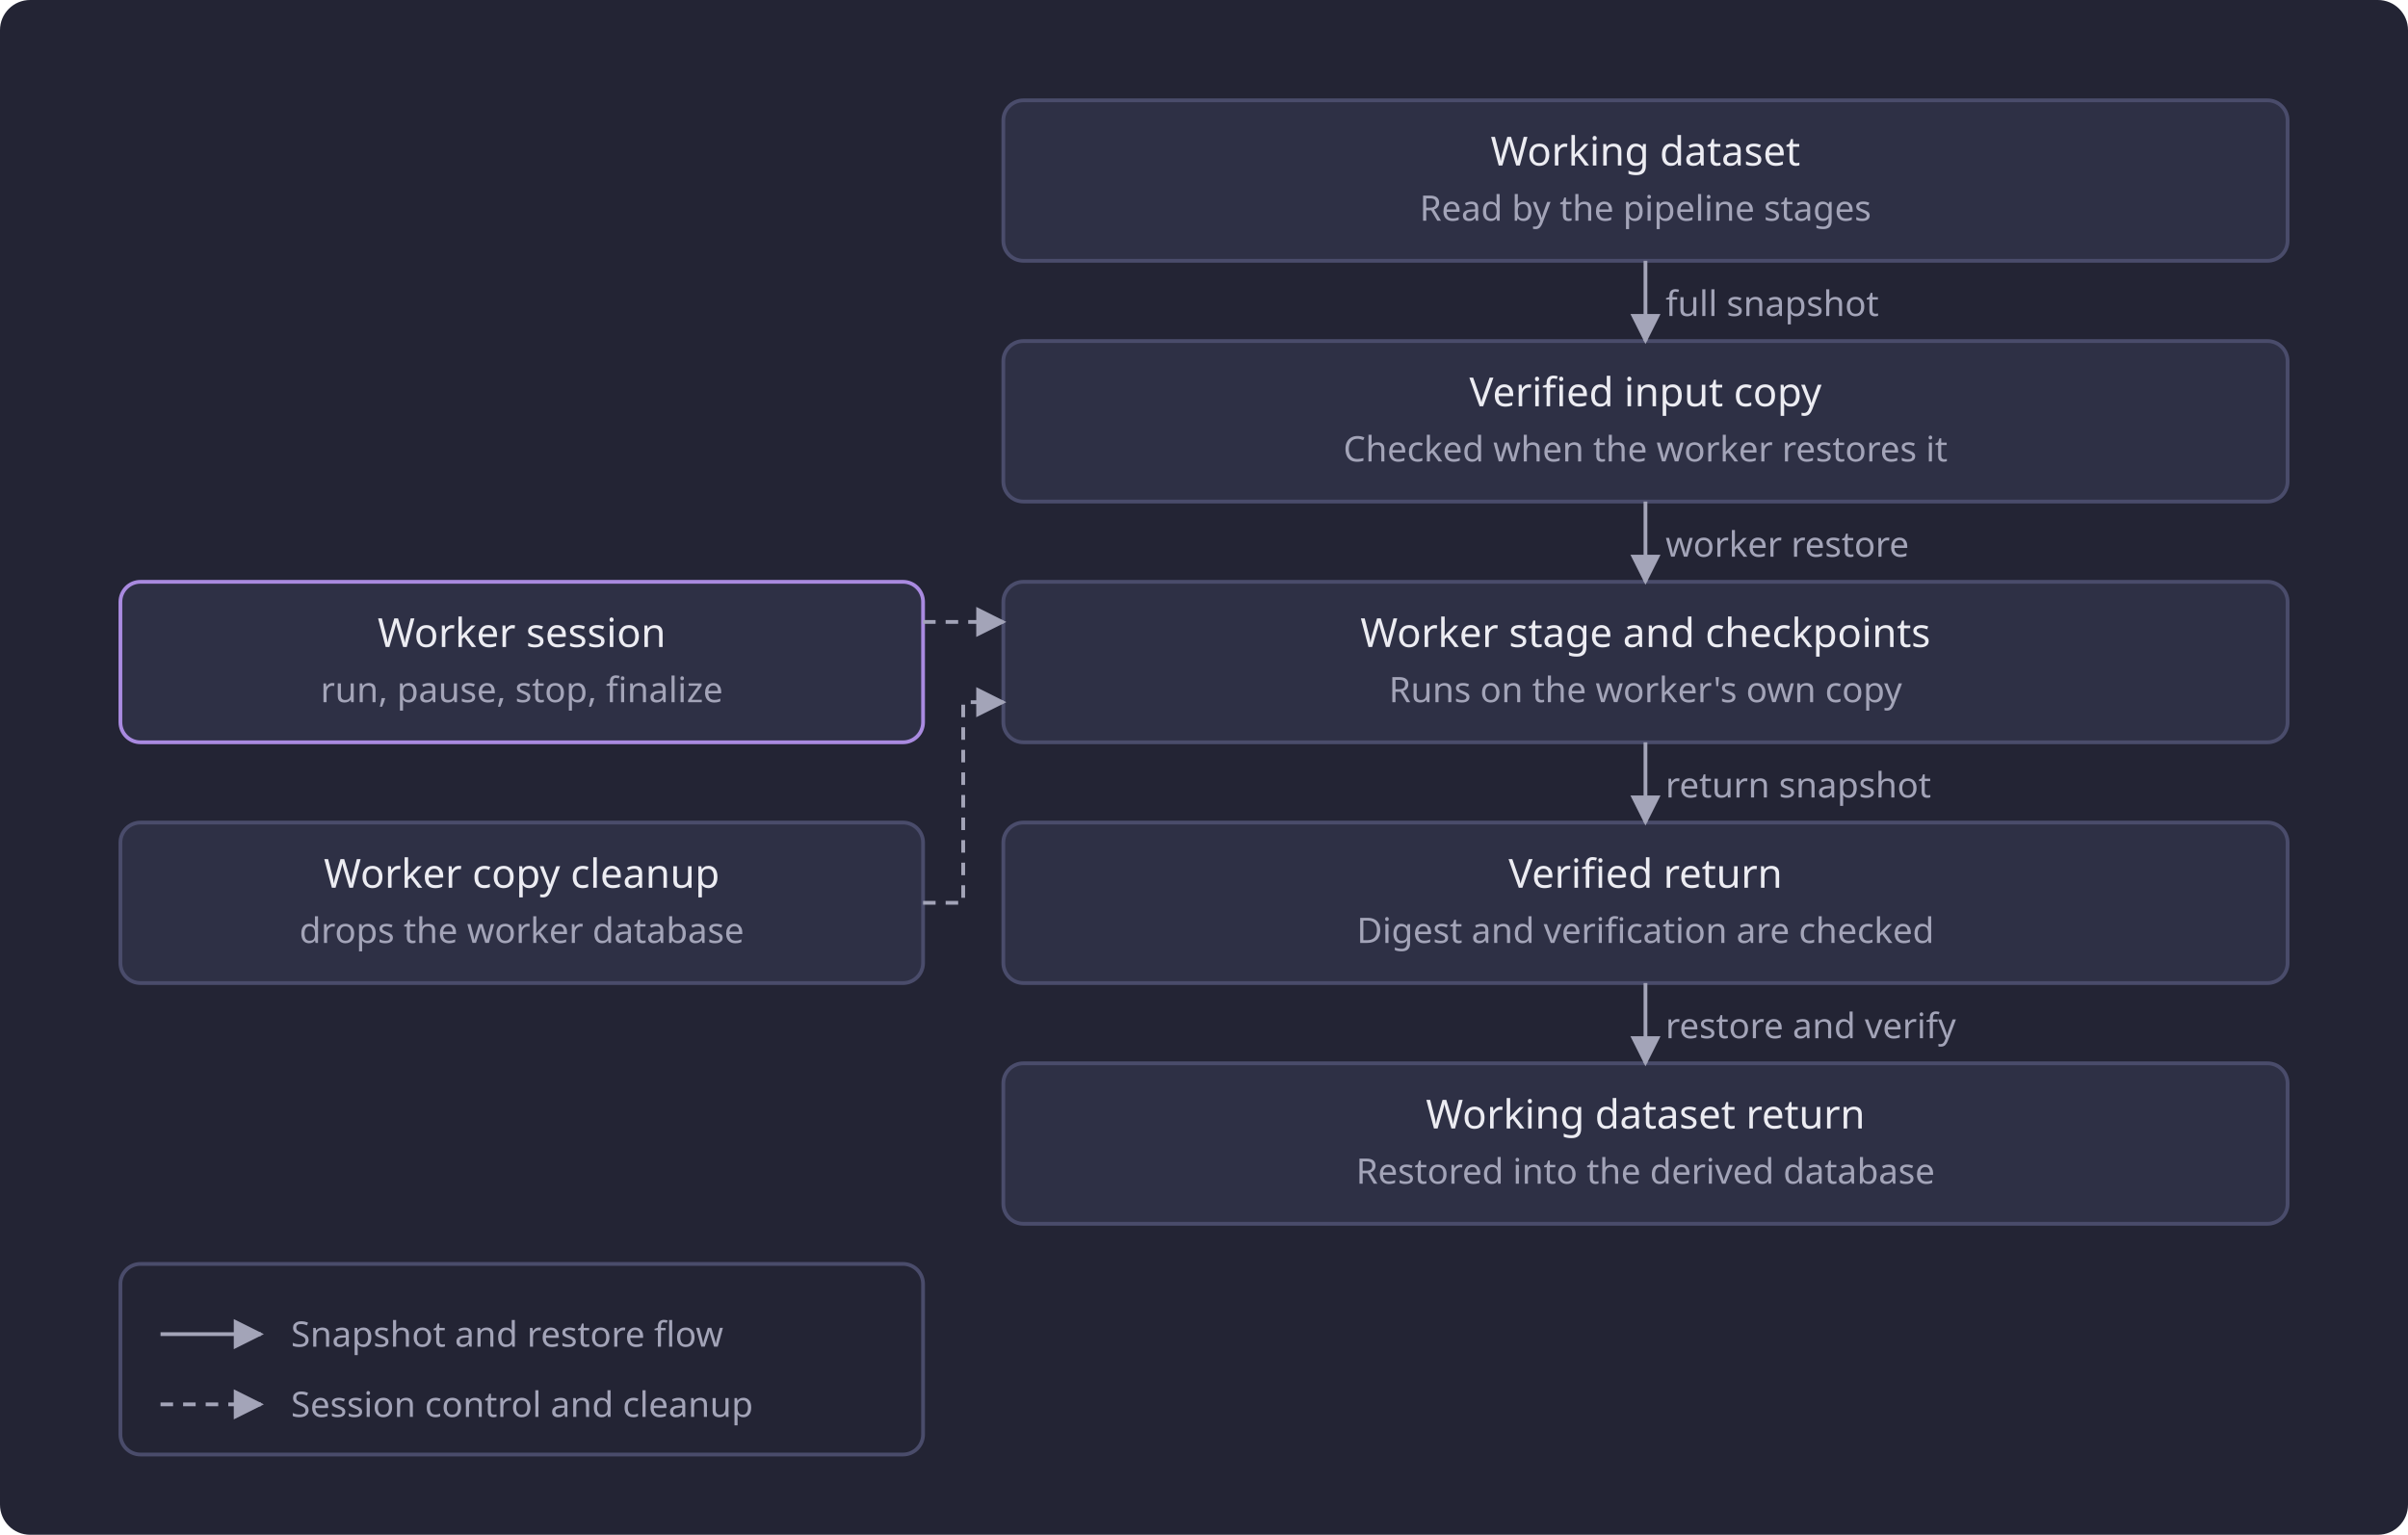
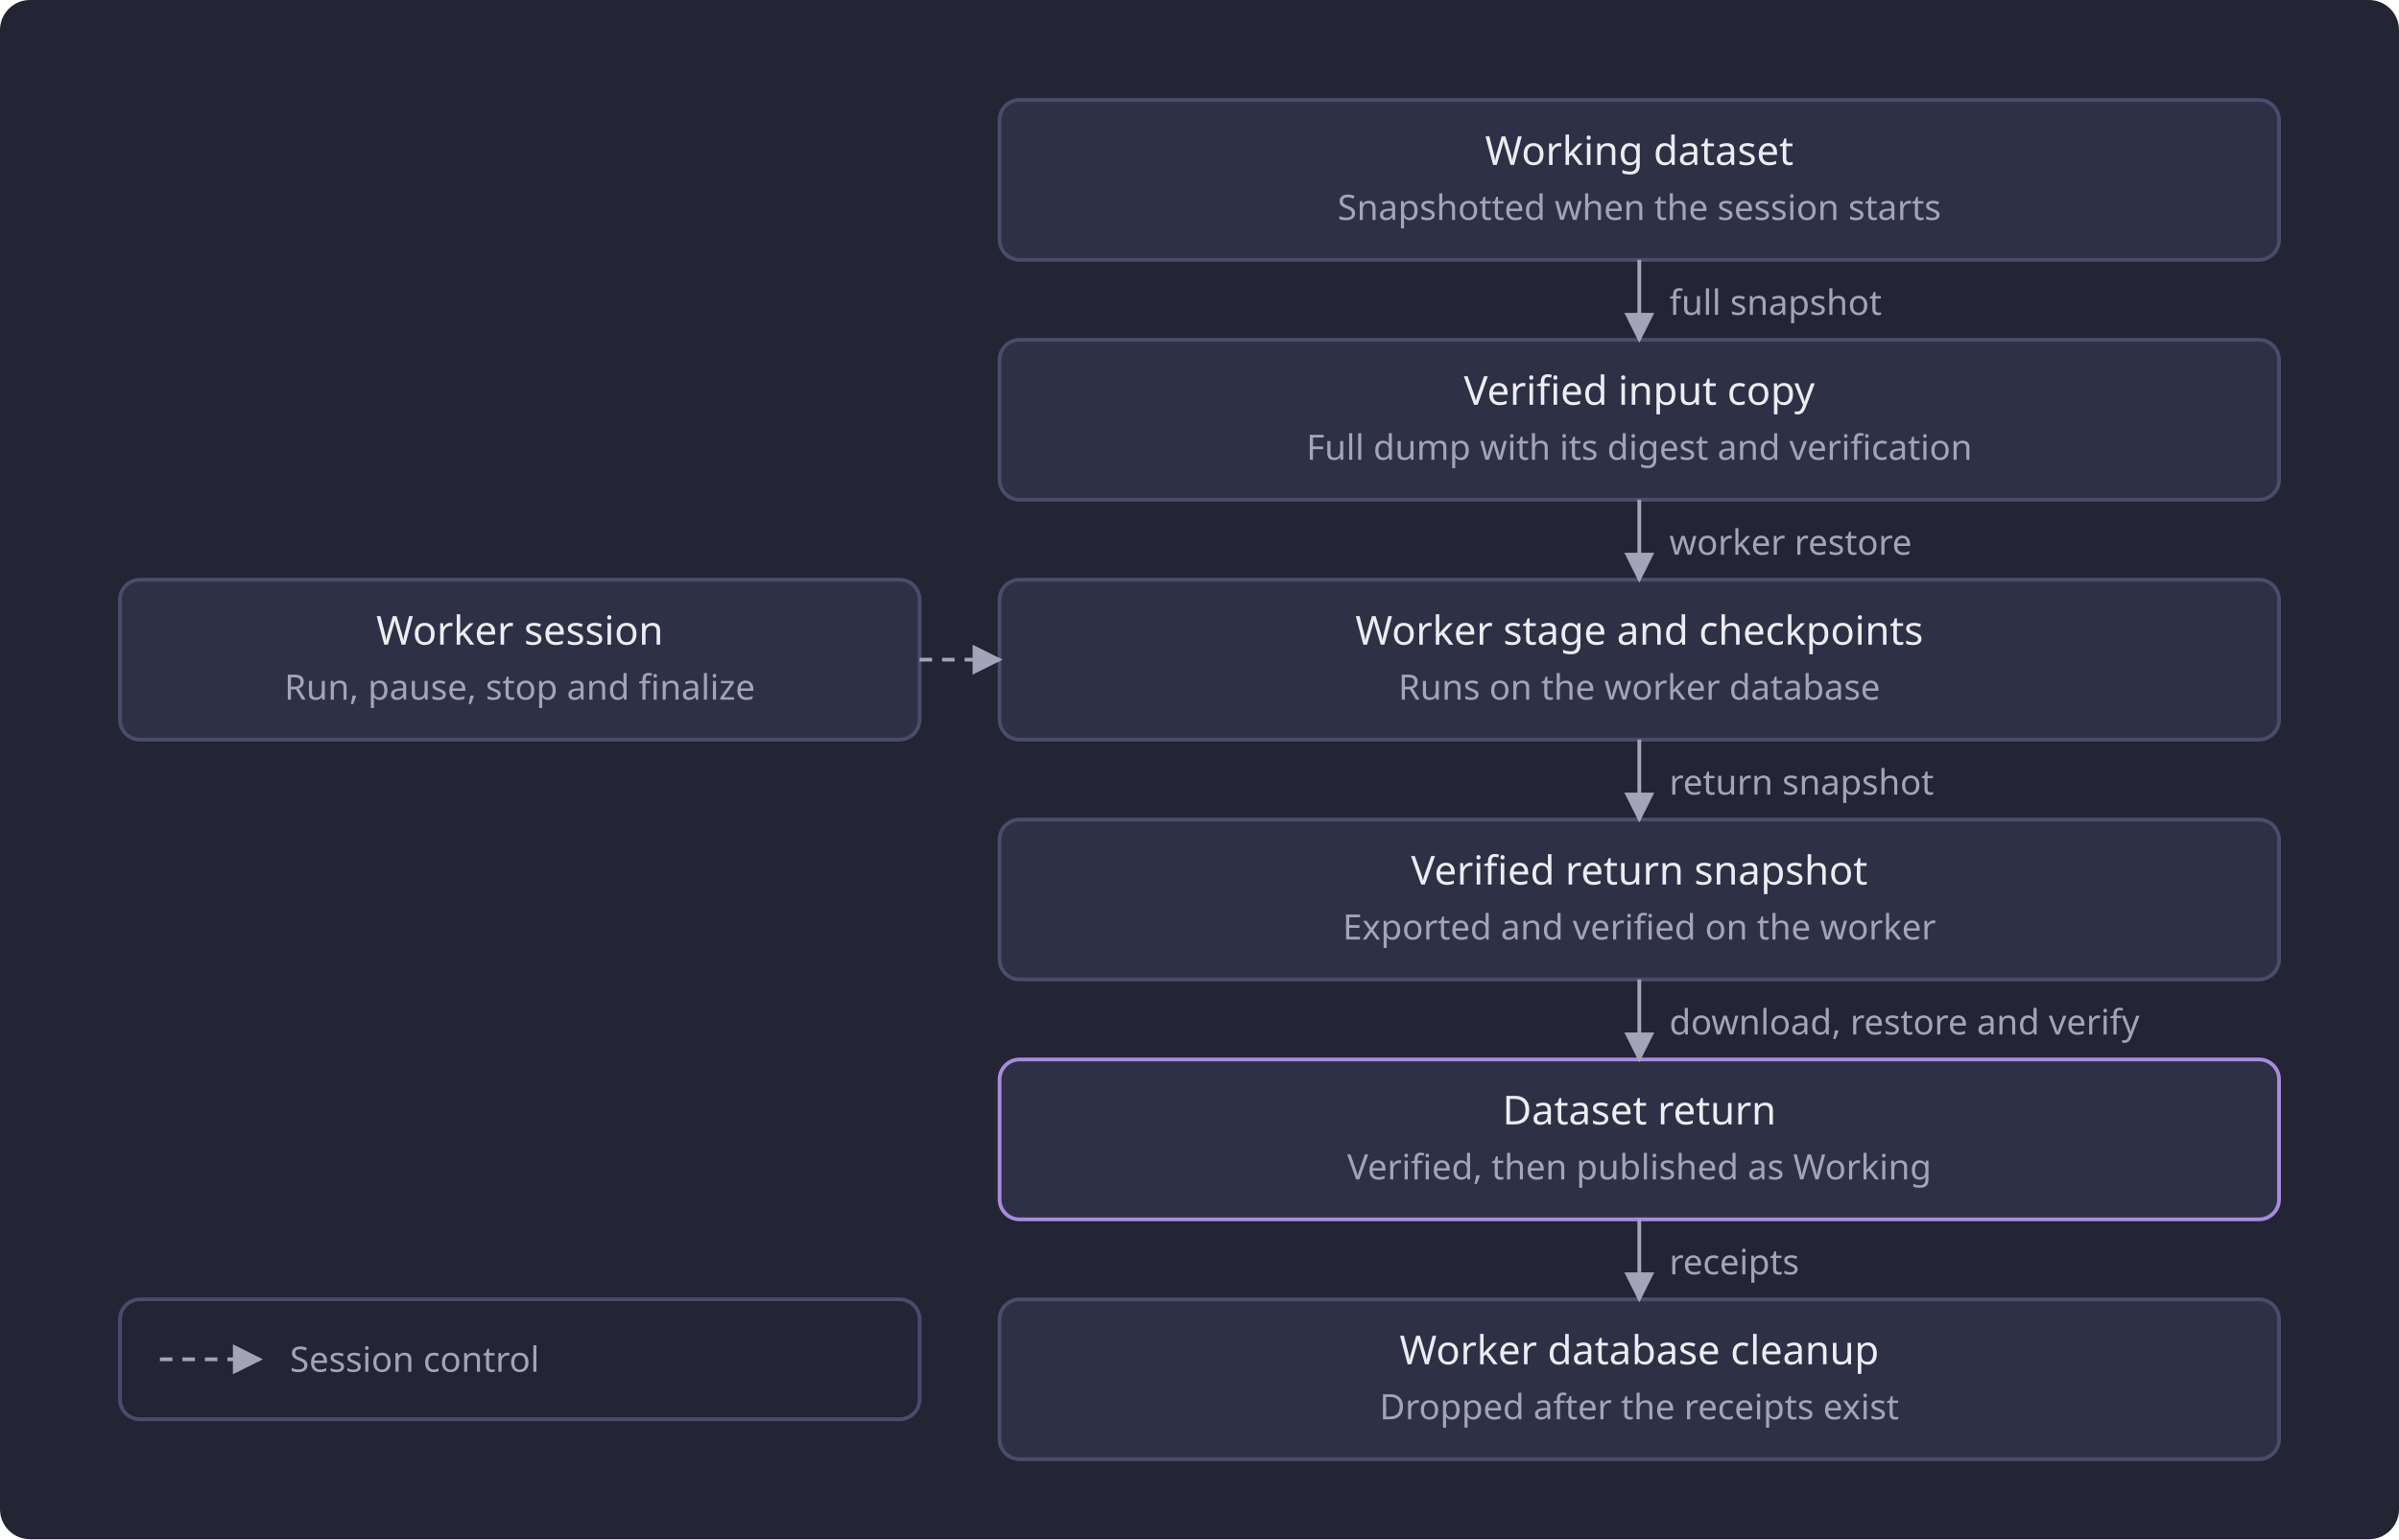
- <svg xmlns="http://www.w3.org/2000/svg" viewBox="0 0 960 612" role="img" aria-labelledby="t d" font-family="system-ui, sans-serif">
+ <svg xmlns="http://www.w3.org/2000/svg" viewBox="0 0 960 616" role="img" aria-labelledby="t d" font-family="system-ui, sans-serif">
  <defs>
    <marker id="arrow" viewBox="0 0 10 10" refX="9" refY="5" markerWidth="8" markerHeight="8" orient="auto-start-reverse">
      <path d="M0 0 L10 5 L0 10 z" fill="#a3a4b8" />
    </marker>
  </defs>
-   <rect width="960" height="612" rx="12" fill="#232434" />
-   <rect x="48" y="232" width="320" height="64" rx="8" fill="#2e3045" stroke="#a98ae0" stroke-width="1.5" />
-   <text x="208" y="258" text-anchor="middle" font-size="16" fill="#ececf2">Worker session</text>
-   <text x="208" y="280" text-anchor="middle" font-size="14" fill="#a3a4b8">run, pause, stop, finalize</text>
-   <rect x="48" y="328" width="320" height="64" rx="8" fill="#2e3045" stroke="#4a4c6b" stroke-width="1.5" />
-   <text x="208" y="354" text-anchor="middle" font-size="16" fill="#ececf2">Worker copy cleanup</text>
-   <text x="208" y="376" text-anchor="middle" font-size="14" fill="#a3a4b8">drops the worker database</text>
+   <rect width="960" height="616" rx="12" fill="#232434" />
  <rect x="400" y="40" width="512" height="64" rx="8" fill="#2e3045" stroke="#4a4c6b" stroke-width="1.5" />
  <text x="656" y="66" text-anchor="middle" font-size="16" fill="#ececf2">Working dataset</text>
-   <text x="656" y="88" text-anchor="middle" font-size="14" fill="#a3a4b8">Read by the pipeline stages</text>
+   <text x="656" y="88" text-anchor="middle" font-size="14" fill="#a3a4b8">Snapshotted when the session starts</text>
  <rect x="400" y="136" width="512" height="64" rx="8" fill="#2e3045" stroke="#4a4c6b" stroke-width="1.5" />
  <text x="656" y="162" text-anchor="middle" font-size="16" fill="#ececf2">Verified input copy</text>
-   <text x="656" y="184" text-anchor="middle" font-size="14" fill="#a3a4b8">Checked when the worker restores it</text>
+   <text x="656" y="184" text-anchor="middle" font-size="14" fill="#a3a4b8">Full dump with its digest and verification</text>
  <rect x="400" y="232" width="512" height="64" rx="8" fill="#2e3045" stroke="#4a4c6b" stroke-width="1.5" />
  <text x="656" y="258" text-anchor="middle" font-size="16" fill="#ececf2">Worker stage and checkpoints</text>
-   <text x="656" y="280" text-anchor="middle" font-size="14" fill="#a3a4b8">Runs on the worker's own copy</text>
+   <text x="656" y="280" text-anchor="middle" font-size="14" fill="#a3a4b8">Runs on the worker database</text>
  <rect x="400" y="328" width="512" height="64" rx="8" fill="#2e3045" stroke="#4a4c6b" stroke-width="1.5" />
-   <text x="656" y="354" text-anchor="middle" font-size="16" fill="#ececf2">Verified return</text>
-   <text x="656" y="376" text-anchor="middle" font-size="14" fill="#a3a4b8">Digest and verification are checked</text>
-   <rect x="400" y="424" width="512" height="64" rx="8" fill="#2e3045" stroke="#4a4c6b" stroke-width="1.5" />
-   <text x="656" y="450" text-anchor="middle" font-size="16" fill="#ececf2">Working dataset return</text>
-   <text x="656" y="472" text-anchor="middle" font-size="14" fill="#a3a4b8">Restored into the derived database</text>
+   <text x="656" y="354" text-anchor="middle" font-size="16" fill="#ececf2">Verified return snapshot</text>
+   <text x="656" y="376" text-anchor="middle" font-size="14" fill="#a3a4b8">Exported and verified on the worker</text>
+   <rect x="400" y="424" width="512" height="64" rx="8" fill="#2e3045" stroke="#a98ae0" stroke-width="1.5" />
+   <text x="656" y="450" text-anchor="middle" font-size="16" fill="#ececf2">Dataset return</text>
+   <text x="656" y="472" text-anchor="middle" font-size="14" fill="#a3a4b8">Verified, then published as Working</text>
+   <rect x="400" y="520" width="512" height="64" rx="8" fill="#2e3045" stroke="#4a4c6b" stroke-width="1.5" />
+   <text x="656" y="546" text-anchor="middle" font-size="16" fill="#ececf2">Worker database cleanup</text>
+   <text x="656" y="568" text-anchor="middle" font-size="14" fill="#a3a4b8">Dropped after the receipts exist</text>
+   <rect x="48" y="232" width="320" height="64" rx="8" fill="#2e3045" stroke="#4a4c6b" stroke-width="1.5" />
+   <text x="208" y="258" text-anchor="middle" font-size="16" fill="#ececf2">Worker session</text>
+   <text x="208" y="280" text-anchor="middle" font-size="14" fill="#a3a4b8">Run, pause, stop and finalize</text>
  <line x1="656" y1="104" x2="656" y2="136" stroke="#a3a4b8" stroke-width="1.5" marker-end="url(#arrow)" />
-   <text x="664" y="126" font-size="14" fill="#a3a4b8">full snapshot</text>
+   <text x="668" y="126" font-size="14" fill="#a3a4b8">full snapshot</text>
  <line x1="656" y1="200" x2="656" y2="232" stroke="#a3a4b8" stroke-width="1.5" marker-end="url(#arrow)" />
-   <text x="664" y="222" font-size="14" fill="#a3a4b8">worker restore</text>
+   <text x="668" y="222" font-size="14" fill="#a3a4b8">worker restore</text>
  <line x1="656" y1="296" x2="656" y2="328" stroke="#a3a4b8" stroke-width="1.5" marker-end="url(#arrow)" />
-   <text x="664" y="318" font-size="14" fill="#a3a4b8">return snapshot</text>
+   <text x="668" y="318" font-size="14" fill="#a3a4b8">return snapshot</text>
  <line x1="656" y1="392" x2="656" y2="424" stroke="#a3a4b8" stroke-width="1.5" marker-end="url(#arrow)" />
-   <text x="664" y="414" font-size="14" fill="#a3a4b8">restore and verify</text>
-   <line x1="368" y1="248" x2="400" y2="248" stroke="#a3a4b8" stroke-width="1.5" stroke-dasharray="5 4" marker-end="url(#arrow)" />
-   <polyline points="368,360 384,360 384,280 400,280" fill="none" stroke="#a3a4b8" stroke-width="1.5" stroke-dasharray="5 4" marker-end="url(#arrow)" />
-   <rect x="48" y="504" width="320" height="76" rx="8" fill="none" stroke="#4a4c6b" stroke-width="1.5" />
-   <line x1="64" y1="532" x2="104" y2="532" stroke="#a3a4b8" stroke-width="1.5" marker-end="url(#arrow)" />
-   <text x="116" y="537" font-size="14" fill="#a3a4b8">Snapshot and restore flow</text>
-   <line x1="64" y1="560" x2="104" y2="560" stroke="#a3a4b8" stroke-width="1.5" stroke-dasharray="5 4" marker-end="url(#arrow)" />
-   <text x="116" y="565" font-size="14" fill="#a3a4b8">Session control and cleanup</text>
+   <text x="668" y="414" font-size="14" fill="#a3a4b8">download, restore and verify</text>
+   <line x1="656" y1="488" x2="656" y2="520" stroke="#a3a4b8" stroke-width="1.5" marker-end="url(#arrow)" />
+   <text x="668" y="510" font-size="14" fill="#a3a4b8">receipts</text>
+   <line x1="368" y1="264" x2="400" y2="264" stroke="#a3a4b8" stroke-width="1.5" stroke-dasharray="5 4" marker-end="url(#arrow)" />
+   <rect x="48" y="520" width="320" height="48" rx="8" fill="none" stroke="#4a4c6b" stroke-width="1.5" />
+   <line x1="64" y1="544" x2="104" y2="544" stroke="#a3a4b8" stroke-width="1.5" stroke-dasharray="5 4" marker-end="url(#arrow)" />
+   <text x="116" y="549" font-size="14" fill="#a3a4b8">Session control</text>
</svg>
